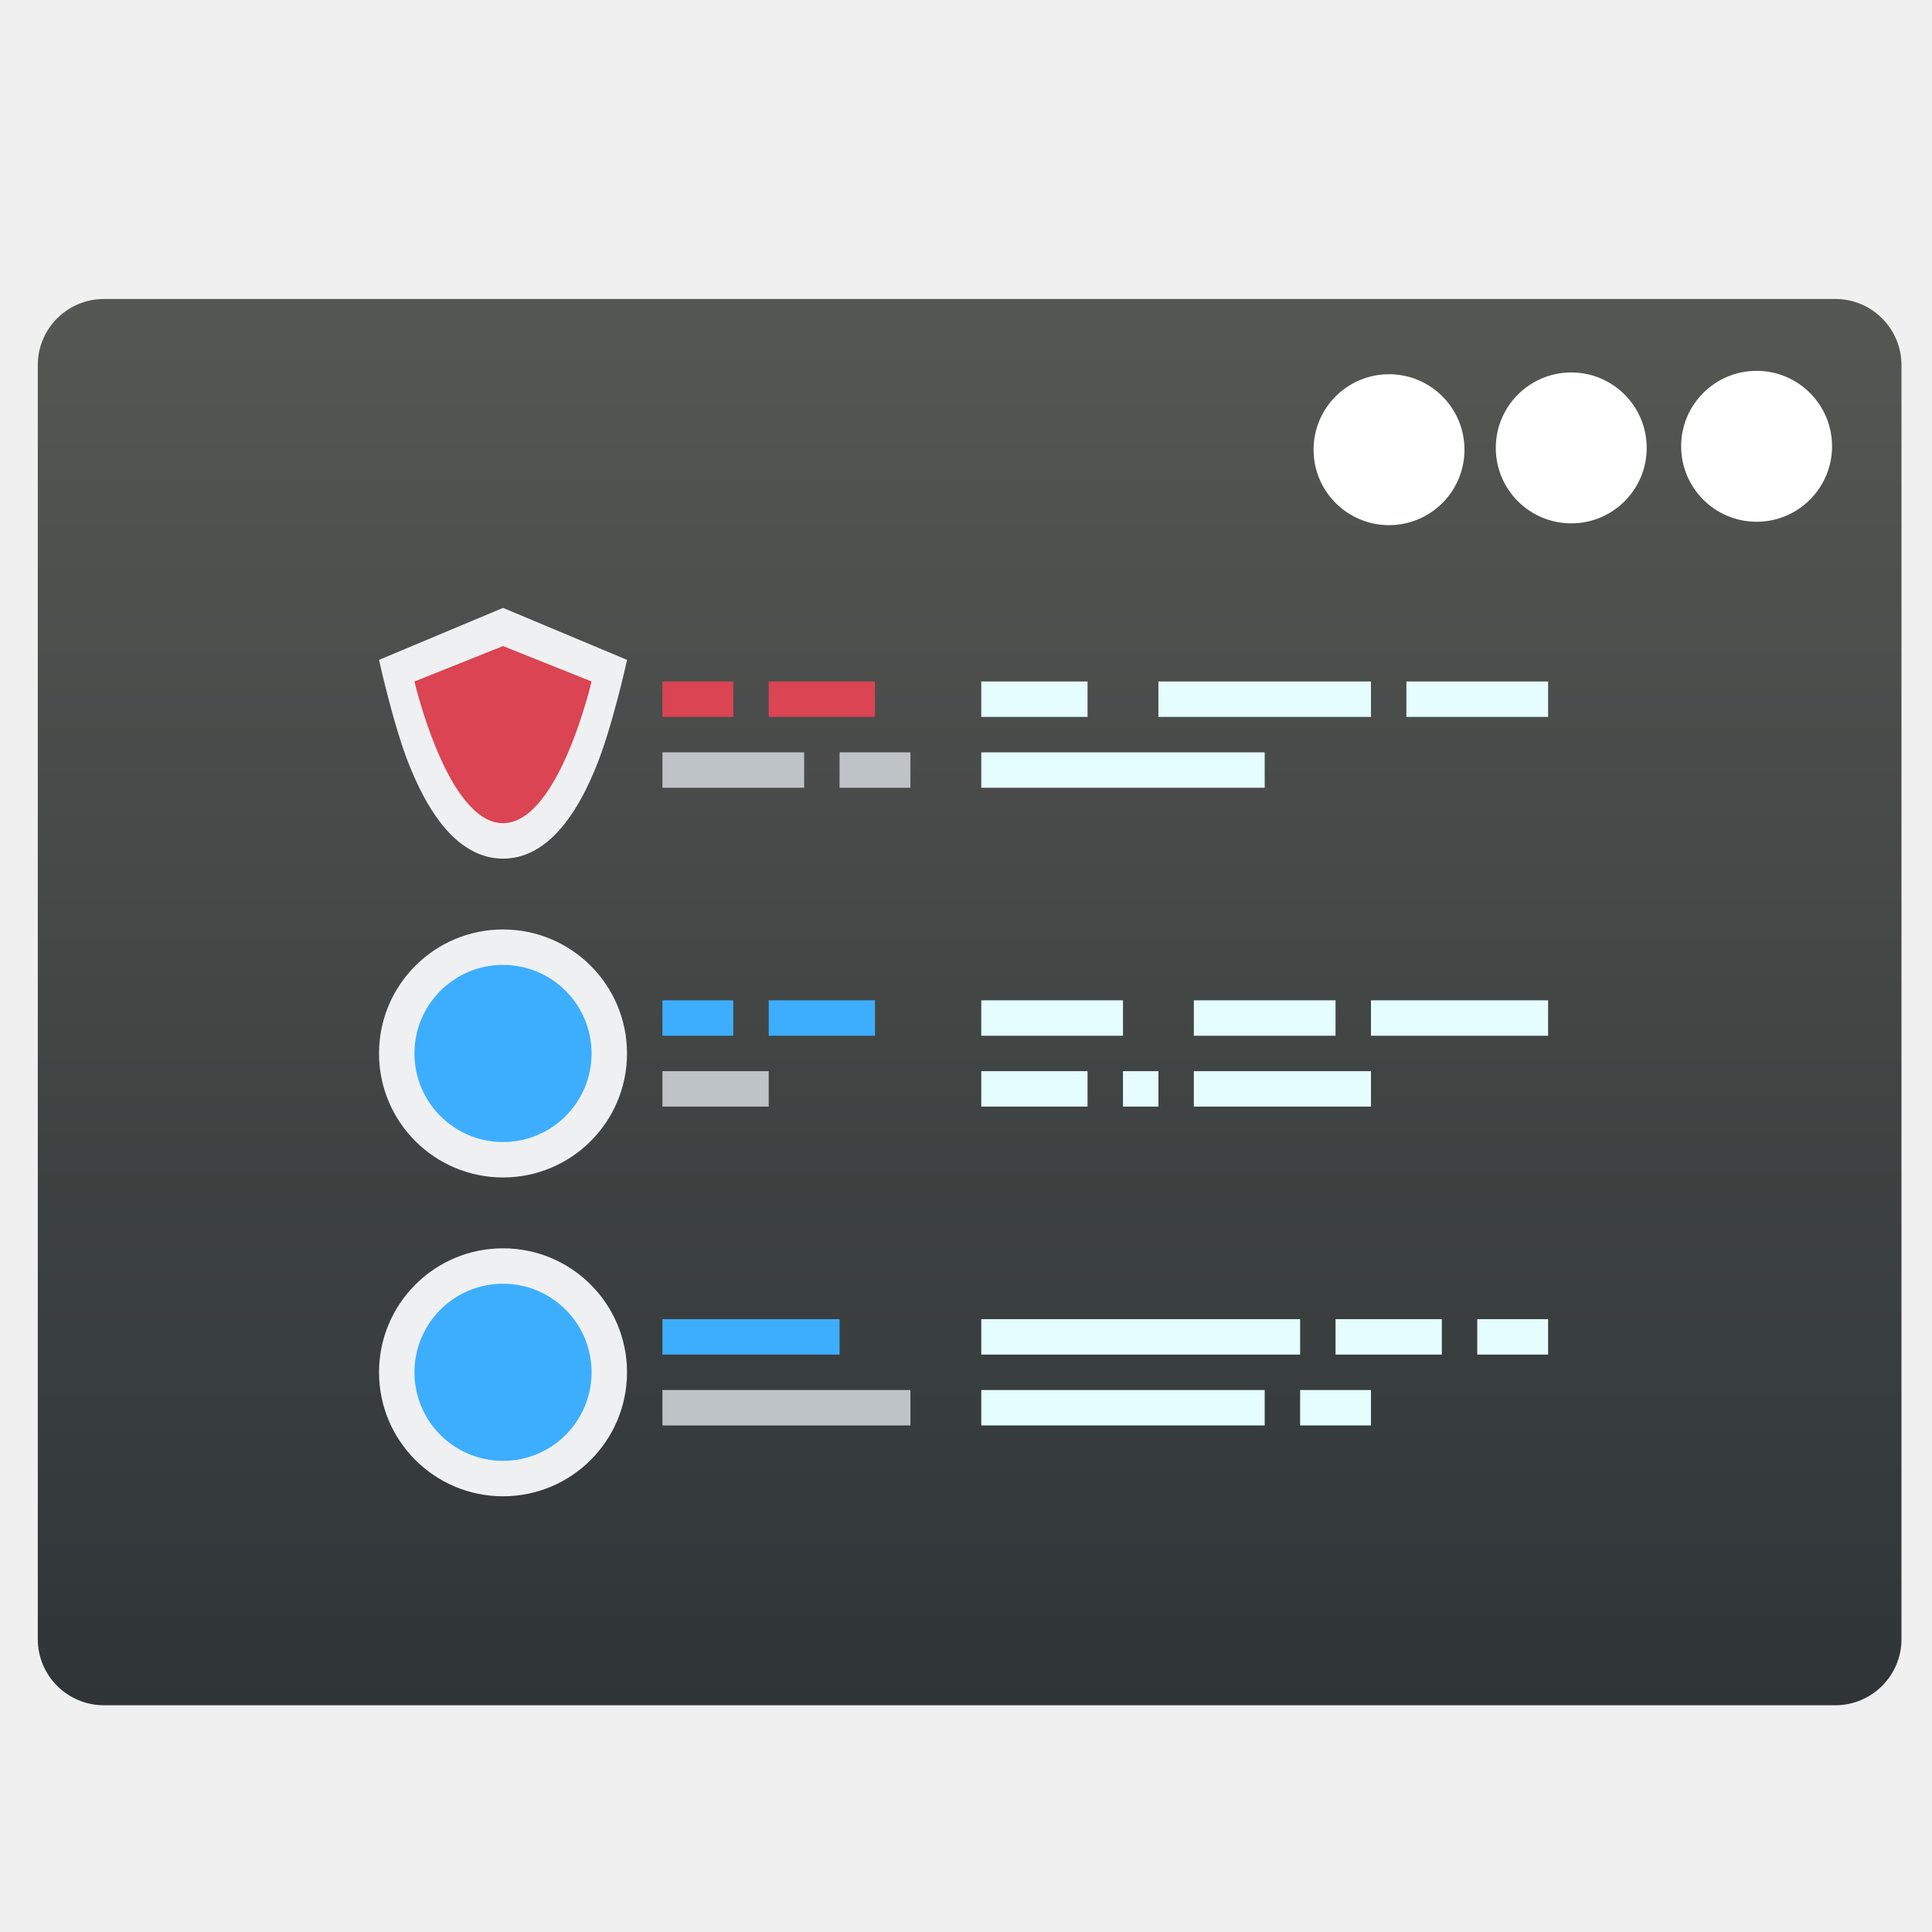
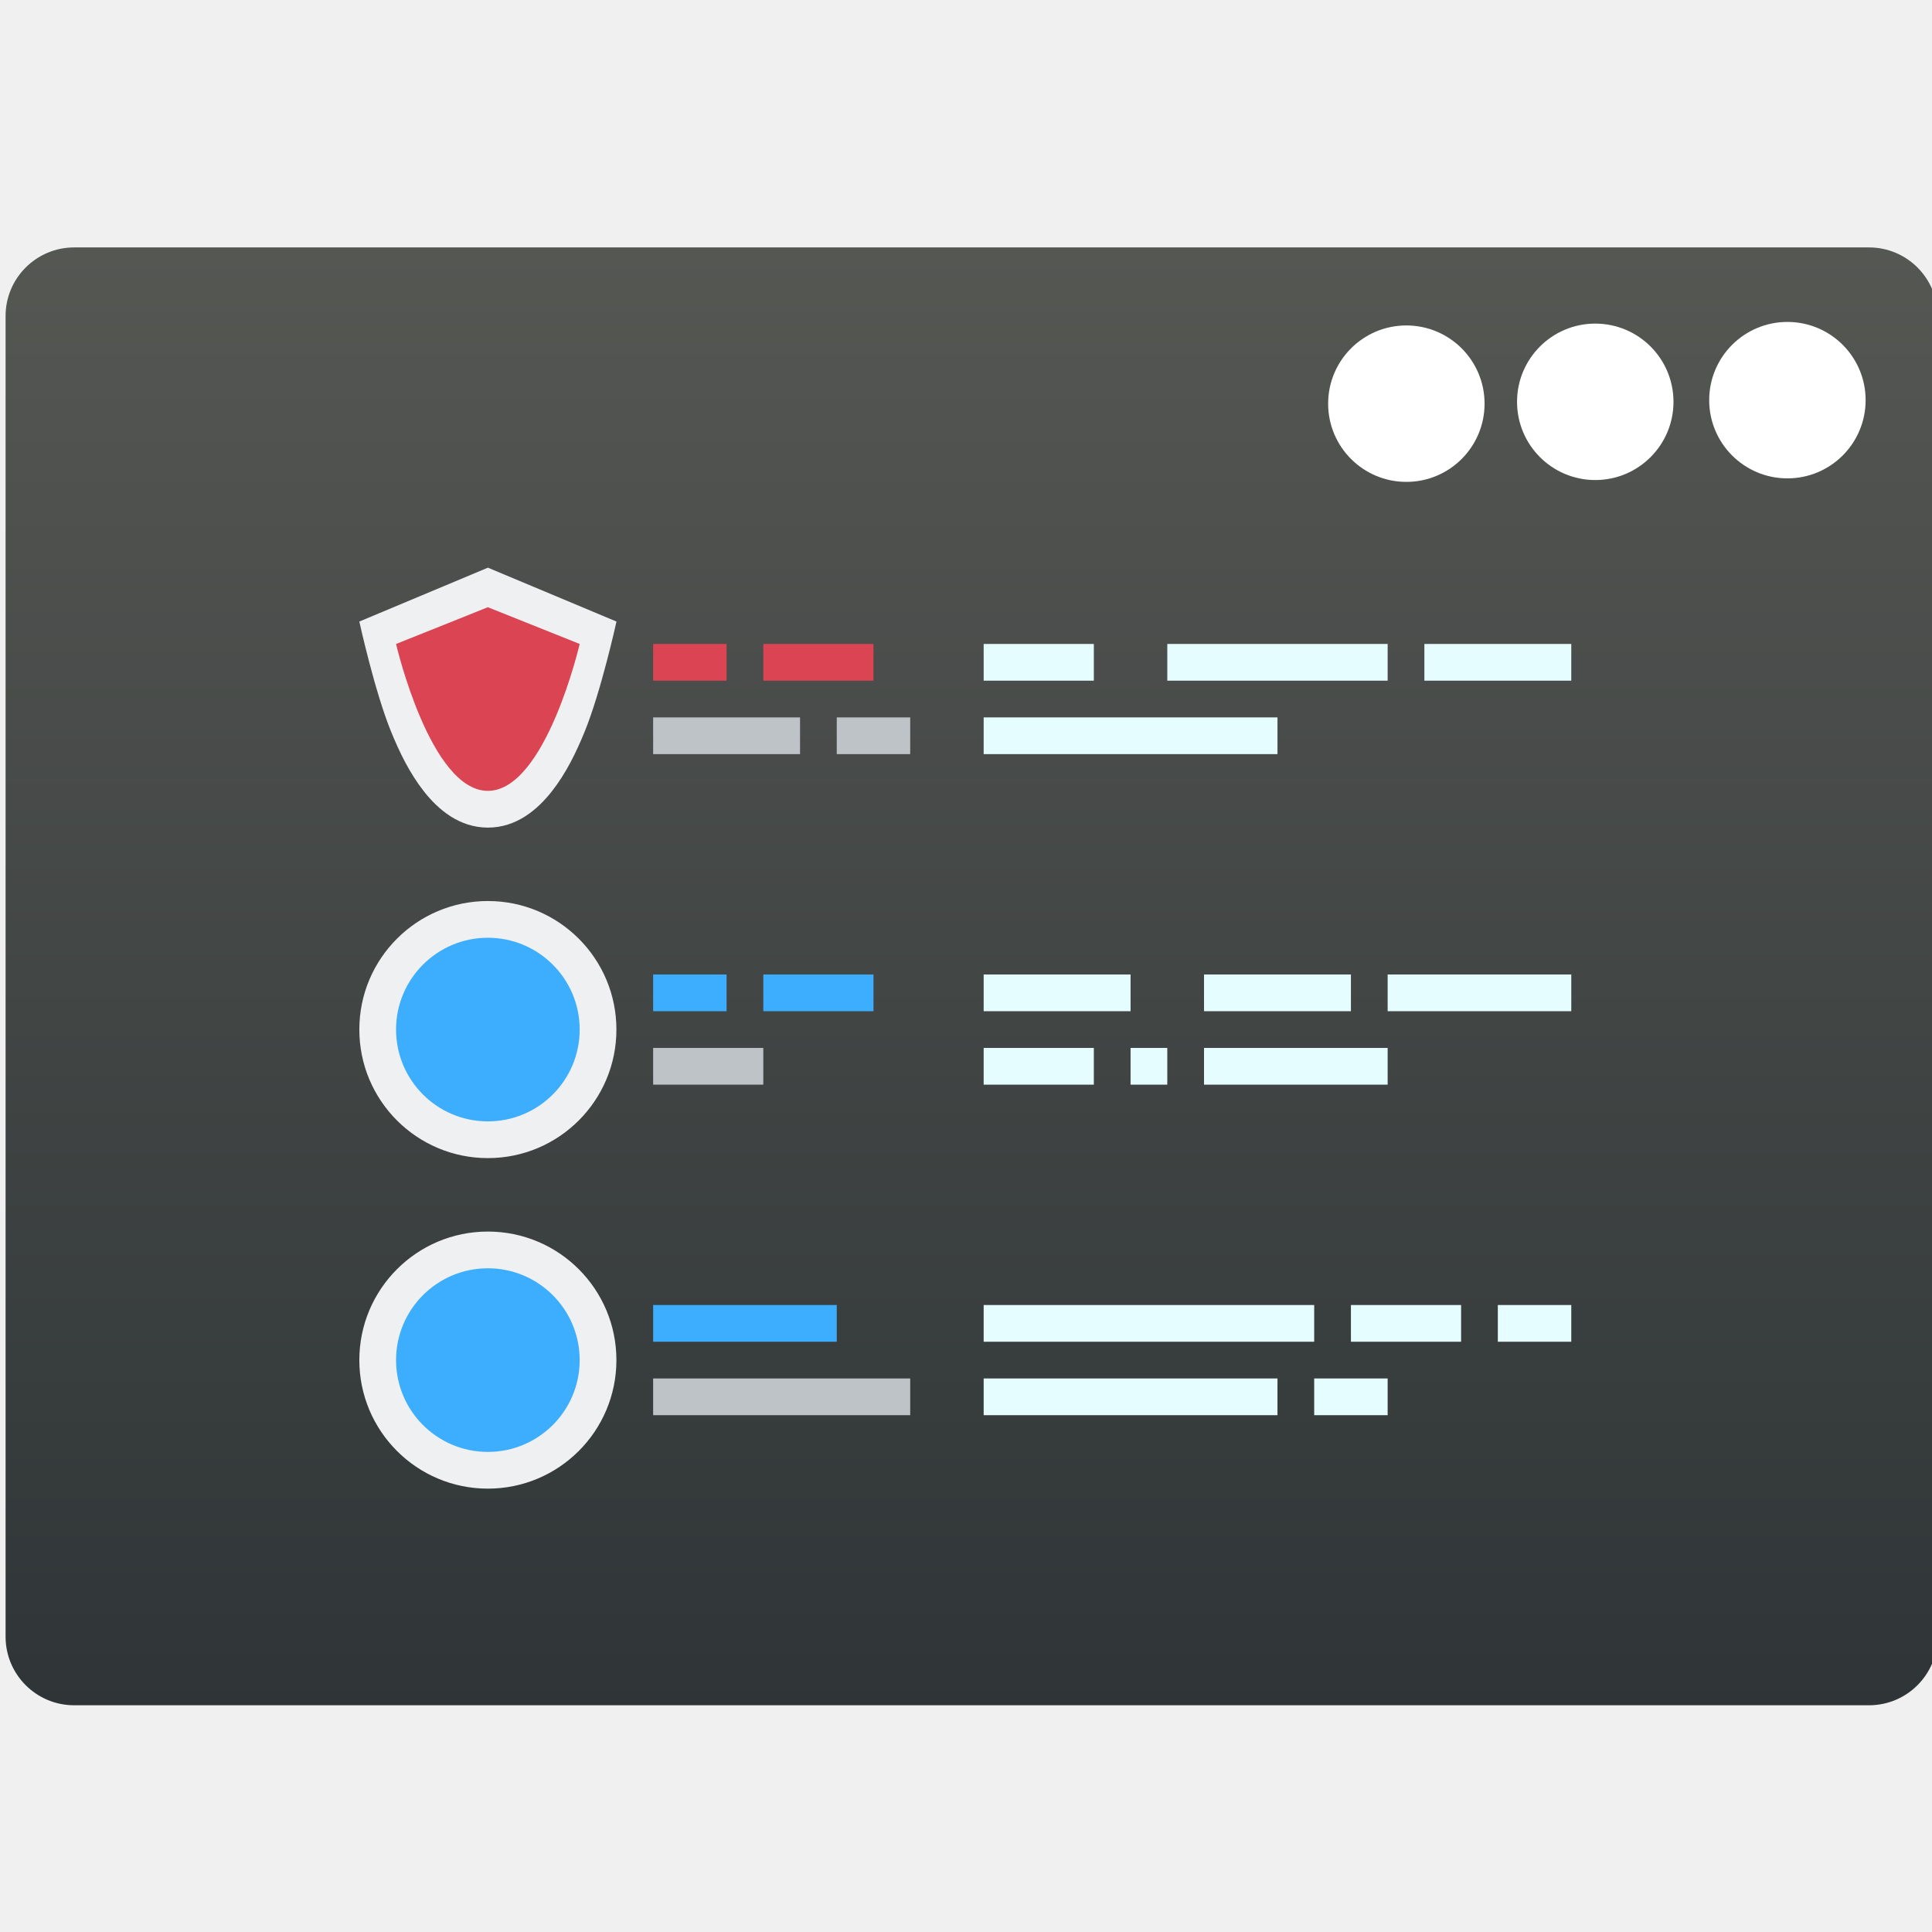
<svg xmlns="http://www.w3.org/2000/svg" xmlns:ns2="http://www.openswatchbook.org/uri/2009/osb" xmlns:xlink="http://www.w3.org/1999/xlink" width="48" height="48" id="svg5453" version="1.1">
  <defs id="defs5455">
-     <linearGradient id="linearGradient4271">
-       <stop id="stop4273" offset="0" style="stop-color:#2a2c2f;stop-opacity:1" />
-       <stop id="stop4275" offset="1" style="stop-color:#424649;stop-opacity:1" />
-     </linearGradient>
-     <clipPath id="clipPath4528" clipPathUnits="userSpaceOnUse">
-       <rect style="opacity:1;fill:url(#linearGradient4532);fill-opacity:1;stroke:none;stroke-width:2.8;stroke-miterlimit:4;stroke-dasharray:none;stroke-opacity:0.55" id="rect4530" width="32" height="32" x="8" y="8" ry="16" />
-     </clipPath>
-     <linearGradient y2="503.798" x2="409.571" y1="543.798" x1="409.571" gradientTransform="matrix(0.8,0,0,0.8,-302.8571,-395.0384)" gradientUnits="userSpaceOnUse" id="linearGradient4532" xlink:href="#linearGradient4271" />
-     <clipPath id="clipPath4534" clipPathUnits="userSpaceOnUse">
-       <rect style="opacity:1;fill:url(#linearGradient4532);fill-opacity:1;stroke:none;stroke-width:2.8;stroke-miterlimit:4;stroke-dasharray:none;stroke-opacity:0.55" id="rect4536" width="32" height="32" x="8" y="8" ry="16" />
-     </clipPath>
-     <clipPath id="clipPath4544" clipPathUnits="userSpaceOnUse">
-       <rect style="opacity:1;fill:url(#linearGradient4548);fill-opacity:1;stroke:none;stroke-width:2.8;stroke-miterlimit:4;stroke-dasharray:none;stroke-opacity:0.55" id="rect4546" width="32" height="32" x="392.571" y="507.798" ry="16" />
-     </clipPath>
-     <linearGradient y2="503.798" x2="409.571" y1="543.798" x1="409.571" gradientTransform="matrix(0.8,0,0,0.8,81.71431,104.7596)" gradientUnits="userSpaceOnUse" id="linearGradient4548" xlink:href="#linearGradient4271" />
-     <clipPath id="clipPath4550" clipPathUnits="userSpaceOnUse">
-       <rect style="opacity:1;fill:url(#linearGradient4548);fill-opacity:1;stroke:none;stroke-width:2.8;stroke-miterlimit:4;stroke-dasharray:none;stroke-opacity:0.55" id="rect4552" width="32" height="32" x="392.571" y="507.798" ry="16" />
-     </clipPath>
-     <clipPath id="clipPath4562" clipPathUnits="userSpaceOnUse">
-       <rect style="opacity:1;fill:url(#linearGradient4548);fill-opacity:1;stroke:none;stroke-width:2.8;stroke-miterlimit:4;stroke-dasharray:none;stroke-opacity:0.55" id="rect4564" width="32" height="32" x="392.571" y="507.798" ry="16" />
-     </clipPath>
-     <clipPath id="clipPath4568" clipPathUnits="userSpaceOnUse">
-       <rect style="opacity:1;fill:url(#linearGradient4548);fill-opacity:1;stroke:none;stroke-width:2.8;stroke-miterlimit:4;stroke-dasharray:none;stroke-opacity:0.55" id="rect4570" width="32" height="32" x="392.571" y="507.798" ry="16" />
-     </clipPath>
-     <clipPath id="clipPath4578" clipPathUnits="userSpaceOnUse">
-       <rect style="opacity:1;fill:url(#linearGradient4548);fill-opacity:1;stroke:none;stroke-width:2.8;stroke-miterlimit:4;stroke-dasharray:none;stroke-opacity:0.55" id="rect4580" width="32" height="32" x="392.571" y="507.798" ry="16" />
-     </clipPath>
-     <clipPath id="clipPath4584" clipPathUnits="userSpaceOnUse">
-       <rect style="opacity:1;fill:url(#linearGradient4548);fill-opacity:1;stroke:none;stroke-width:2.8;stroke-miterlimit:4;stroke-dasharray:none;stroke-opacity:0.55" id="rect4586" width="32" height="32" x="392.571" y="507.798" ry="16" />
-     </clipPath>
-     <clipPath clipPathUnits="userSpaceOnUse" id="clipPath4528-1">
-       <rect ry="16" y="8" x="8" height="32" width="32" id="rect4530-7" style="opacity:1;fill:url(#linearGradient4532);fill-opacity:1;stroke:none;stroke-width:2.8;stroke-miterlimit:4;stroke-dasharray:none;stroke-opacity:0.55" />
-     </clipPath>
-     <clipPath clipPathUnits="userSpaceOnUse" id="clipPath4534-1">
-       <rect ry="16" y="8" x="8" height="32" width="32" id="rect4536-8" style="opacity:1;fill:url(#linearGradient4532);fill-opacity:1;stroke:none;stroke-width:2.8;stroke-miterlimit:4;stroke-dasharray:none;stroke-opacity:0.55" />
-     </clipPath>
-     <clipPath clipPathUnits="userSpaceOnUse" id="clipPath4544-1">
-       <rect ry="16" y="507.798" x="392.571" height="32" width="32" id="rect4546-1" style="opacity:1;fill:url(#linearGradient4548);fill-opacity:1;stroke:none;stroke-width:2.8;stroke-miterlimit:4;stroke-dasharray:none;stroke-opacity:0.55" />
-     </clipPath>
-     <clipPath clipPathUnits="userSpaceOnUse" id="clipPath4550-4">
-       <rect ry="16" y="507.798" x="392.571" height="32" width="32" id="rect4552-1" style="opacity:1;fill:url(#linearGradient4548);fill-opacity:1;stroke:none;stroke-width:2.8;stroke-miterlimit:4;stroke-dasharray:none;stroke-opacity:0.55" />
-     </clipPath>
-     <clipPath clipPathUnits="userSpaceOnUse" id="clipPath4562-8">
-       <rect ry="16" y="507.798" x="392.571" height="32" width="32" id="rect4564-8" style="opacity:1;fill:url(#linearGradient4548);fill-opacity:1;stroke:none;stroke-width:2.8;stroke-miterlimit:4;stroke-dasharray:none;stroke-opacity:0.55" />
-     </clipPath>
-     <clipPath clipPathUnits="userSpaceOnUse" id="clipPath4568-4">
-       <rect ry="16" y="507.798" x="392.571" height="32" width="32" id="rect4570-1" style="opacity:1;fill:url(#linearGradient4548);fill-opacity:1;stroke:none;stroke-width:2.8;stroke-miterlimit:4;stroke-dasharray:none;stroke-opacity:0.55" />
-     </clipPath>
-     <clipPath clipPathUnits="userSpaceOnUse" id="clipPath4578-8">
-       <rect ry="16" y="507.798" x="392.571" height="32" width="32" id="rect4580-7" style="opacity:1;fill:url(#linearGradient4548);fill-opacity:1;stroke:none;stroke-width:2.8;stroke-miterlimit:4;stroke-dasharray:none;stroke-opacity:0.55" />
-     </clipPath>
-     <clipPath clipPathUnits="userSpaceOnUse" id="clipPath4584-9">
-       <rect ry="16" y="507.798" x="392.571" height="32" width="32" id="rect4586-2" style="opacity:1;fill:url(#linearGradient4548);fill-opacity:1;stroke:none;stroke-width:2.8;stroke-miterlimit:4;stroke-dasharray:none;stroke-opacity:0.55" />
-     </clipPath>
    <linearGradient id="linearGradient4227">
      <stop offset="0" style="stop-color:#2e3436;stop-opacity:1" id="stop4229" />
      <stop offset="1" style="stop-color:#555753;stop-opacity:1" id="stop4231" />
    </linearGradient>
    <linearGradient gradientTransform="matrix(1.052333,0,0,1.027613,-21.15139,-14.03987)" gradientUnits="userSpaceOnUse" y2="507.798" x2="409.571" y1="542.798" x1="409.571" id="linearGradient4222" xlink:href="#linearGradient4227" />
-     <linearGradient id="linearGradient5263">
-       <stop id="stop5265" style="stop-color:#a0d5ff;stop-opacity:1" offset="0" />
-       <stop id="stop5267" style="stop-color:#a0d5ff;stop-opacity:1" offset="1" />
-     </linearGradient>
-     <linearGradient gradientTransform="matrix(0.9285711,0,0,0.9285706,28.61235,37.98614)" gradientUnits="userSpaceOnUse" y2="517.798" x2="400.571" y1="545.798" x1="400.571" id="linearGradient4149" xlink:href="#linearGradient4143" />
-     <linearGradient id="linearGradient4143">
-       <stop id="stop4145" offset="0" style="stop-color:#197cf1;stop-opacity:1" />
-       <stop id="stop4147" offset="1" style="stop-color:#20bcfa;stop-opacity:1" />
-     </linearGradient>
-     <linearGradient id="linearGradient4290">
-       <stop id="stop4292" offset="0" style="stop-color:#7cbaf8;stop-opacity:1" />
-       <stop id="stop4294" offset="1" style="stop-color:#f4fcff;stop-opacity:1" />
-     </linearGradient>
-     <linearGradient y2="2" x2="16" y1="30" x1="16" gradientTransform="matrix(1.37931,0,0,1.37931,1.241379,1005.604)" gradientUnits="userSpaceOnUse" id="linearGradient3077" xlink:href="#linearGradient4290" />
-     <linearGradient y2="517.798" x2="400.571" y1="545.798" x1="400.571" gradientTransform="matrix(1.280788,0,0,1.280787,-450.116,346.3113)" gradientUnits="userSpaceOnUse" id="linearGradient3083" xlink:href="#linearGradient4143" />
-     <linearGradient y2="2" x2="16" y1="30" x1="16" gradientTransform="matrix(1.37931,0,0,1.37931,-18.75862,1005.604)" gradientUnits="userSpaceOnUse" id="linearGradient3870" xlink:href="#linearGradient4290" />
    <linearGradient ns2:paint="gradient" id="linearGradient4207">
      <stop id="stop3371" offset="0" style="stop-color:#3498db;stop-opacity:1;" />
      <stop id="stop3373" offset="1" style="stop-color:#3498db;stop-opacity:0;" />
-     </linearGradient>
-     <linearGradient id="linearGradient5263-0">
-       <stop id="stop5265-3" style="stop-color:#a0d5ff;stop-opacity:1" offset="0" />
-       <stop id="stop5267-4" style="stop-color:#ffffff;stop-opacity:1" offset="1" />
-     </linearGradient>
-     <linearGradient gradientTransform="matrix(0.5,0,0,0.5,224.5853,298.4992)" gradientUnits="userSpaceOnUse" y2="496.998" x2="343.771" y1="506.998" x1="343.771" id="linearGradient4392" xlink:href="#linearGradient4143" />
-     <linearGradient gradientTransform="matrix(0.5,0,0,0.5,230.3853,298.4992)" gradientUnits="userSpaceOnUse" y2="496.998" x2="343.771" y1="506.998" x1="343.771" id="linearGradient4394" xlink:href="#linearGradient4143" />
-     <linearGradient id="linearGradient4298">
-       <stop style="stop-color:#fd415a;stop-opacity:1" offset="0" id="stop4300" />
-       <stop style="stop-color:#fc593d;stop-opacity:1" offset="1" id="stop4302" />
-     </linearGradient>
-     <linearGradient id="linearGradient4491">
-       <stop id="stop4493" offset="0" style="stop-color:#fd3865;stop-opacity:1" />
-       <stop id="stop4495" offset="1" style="stop-color:#fc5e37;stop-opacity:1" />
-     </linearGradient>
-     <linearGradient id="linearGradient4290-1">
-       <stop style="stop-color:#a5a5a5;stop-opacity:1;" offset="0" id="stop4292-9" />
-       <stop style="stop-color:#f5f2f5;stop-opacity:1;" offset="1" id="stop4294-1" />
    </linearGradient>
  </defs>
  <g id="layer1" transform="translate(-384.5714,-499.798)">
    <g id="layer1-4" transform="translate(-51.52544,5.455822)">
      <g transform="translate(-34.96553,2.483223)" id="layer1-3" />
    </g>
    <g id="g4403" transform="translate(51.38548,-6.009945)">
-       <rect style="opacity:1;fill:url(#linearGradient4222);fill-opacity:1;stroke:none;stroke-width:0.2;stroke-linecap:round;stroke-linejoin:round;stroke-miterlimit:4;stroke-dasharray:none;stroke-opacity:1" id="rect4195" width="46.303" height="34.939" x="385.65" y="507.78" ry="1.644" transform="translate(-51.52544,5.45582)" />
-       <g id="g4247" style="fill:#ffffff;fill-opacity:1" transform="matrix(0.8331788,0,0,0.8331788,65.74755,84.6955)">
-         <circle r="2.25" cy="518.737" cx="373.366" id="path4224" style="opacity:1;fill:#ffffff;fill-opacity:1;stroke:none;stroke-width:0.2;stroke-linecap:round;stroke-linejoin:round;stroke-miterlimit:4;stroke-dasharray:none;stroke-opacity:1" />
-         <circle r="2.25" cy="518.785" cx="367.839" id="path4224-4" style="opacity:1;fill:#ffffff;fill-opacity:1;stroke:none;stroke-width:0.2;stroke-linecap:round;stroke-linejoin:round;stroke-miterlimit:4;stroke-dasharray:none;stroke-opacity:1" />
-         <circle r="2.25" cy="518.838" cx="362.405" id="path4224-8" style="opacity:1;fill:#ffffff;fill-opacity:1;stroke:none;stroke-width:0.2;stroke-linecap:round;stroke-linejoin:round;stroke-miterlimit:4;stroke-dasharray:none;stroke-opacity:1" />
-       </g>
-       <g transform="matrix(0.8801714,0,0,0.8801714,-2.047007,70.50876)" id="g4366">
-         <circle r="3.5" cy="533.298" cx="395.071" id="circle4702-8" style="color:#000000;display:inline;overflow:visible;visibility:visible;opacity:1;fill:#eff0f1;fill-opacity:1;fill-rule:nonzero;stroke:none;stroke-width:3;stroke-linecap:round;stroke-linejoin:round;stroke-miterlimit:4;stroke-dasharray:none;stroke-opacity:1;marker:none;enable-background:accumulate" />
-         <circle style="color:#000000;display:inline;overflow:visible;visibility:visible;opacity:1;fill:#3daefd;fill-opacity:1;fill-rule:nonzero;stroke:none;stroke-width:3;stroke-linecap:round;stroke-linejoin:round;stroke-miterlimit:4;stroke-dasharray:none;stroke-opacity:1;marker:none;enable-background:accumulate" id="path4524-6-4" cx="395.071" cy="533.298" r="2.5" />
-         <circle r="3.5" cy="524.298" cx="395.071" id="circle4702" style="color:#000000;display:inline;overflow:visible;visibility:visible;opacity:1;fill:#eff0f1;fill-opacity:1;fill-rule:nonzero;stroke:none;stroke-width:3;stroke-linecap:round;stroke-linejoin:round;stroke-miterlimit:4;stroke-dasharray:none;stroke-opacity:1;marker:none;enable-background:accumulate" />
-         <circle style="color:#000000;display:inline;overflow:visible;visibility:visible;opacity:1;fill:#3daefd;fill-opacity:1;fill-rule:nonzero;stroke:none;stroke-width:3;stroke-linecap:round;stroke-linejoin:round;stroke-miterlimit:4;stroke-dasharray:none;stroke-opacity:1;marker:none;enable-background:accumulate" id="path4524-6-4-3" cx="395.071" cy="524.298" r="2.5" />
-         <rect style="opacity:1;fill:#da4453;fill-opacity:1;stroke:none" id="rect4152" width="2" height="1" x="399.571" y="513.798" />
-         <rect style="opacity:1;fill:#da4453;fill-opacity:1;stroke:none" id="rect4154" width="3" height="1" x="402.571" y="513.798" />
-         <rect style="opacity:1;fill:#e5fdff;fill-opacity:1;stroke:none" id="rect4156" width="3" height="1" x="408.571" y="513.798" />
-         <rect style="opacity:1;fill:#e5fdff;fill-opacity:1;stroke:none" id="rect4158" width="6" height="1" x="413.571" y="513.798" />
-         <rect style="opacity:1;fill:#e5fdff;fill-opacity:1;stroke:none" id="rect4160" width="4" height="1" x="420.571" y="513.798" />
-         <rect style="opacity:1;fill:#bdc3c7;fill-opacity:1;stroke:none" id="rect4164" width="4" height="1" x="399.571" y="515.798" />
-         <rect style="opacity:1;fill:#bdc3c7;fill-opacity:1;stroke:none" id="rect4166" width="2" height="1" x="404.571" y="515.798" />
-         <rect style="opacity:1;fill:#e5fdff;fill-opacity:1;stroke:none" id="rect4168" width="8" height="1" x="408.571" y="515.798" />
-         <rect style="opacity:1;fill:#3daefd;fill-opacity:1;stroke:none" id="rect4174" width="2" height="1" x="399.571" y="522.798" />
-         <rect style="opacity:1;fill:#3daefd;fill-opacity:1;stroke:none" id="rect4176" width="3" height="1" x="402.571" y="522.798" />
-         <rect style="opacity:1;fill:#e5fdff;fill-opacity:1;stroke:none" id="rect4178" width="4" height="1" x="408.571" y="522.798" />
-         <rect style="opacity:1;fill:#e5fdff;fill-opacity:1;stroke:none" id="rect4180" width="4" height="1" x="414.571" y="522.798" />
-         <rect style="opacity:1;fill:#e5fdff;fill-opacity:1;stroke:none" id="rect4182" width="5" height="1" x="419.571" y="522.798" />
-         <rect style="opacity:1;fill:#bdc3c7;fill-opacity:1;stroke:none" id="rect4186" width="3" height="1" x="399.571" y="524.798" />
-         <rect style="opacity:1;fill:#e5fdff;fill-opacity:1;stroke:none" id="rect4190" width="3" height="1" x="408.571" y="524.798" />
-         <rect style="opacity:1;fill:#e5fdff;fill-opacity:1;stroke:none" id="rect4192" width="1" height="1" x="412.571" y="524.798" />
-         <rect style="opacity:1;fill:#e5fdff;fill-opacity:1;stroke:none" id="rect4194" width="5" height="1" x="414.571" y="524.798" />
-         <rect style="opacity:1;fill:#e5fdff;fill-opacity:1;stroke:none" id="rect4166-3" width="2" height="1" x="-419.571" y="533.798" transform="scale(-1,1)" />
-         <rect style="opacity:1;fill:#e5fdff;fill-opacity:1;stroke:none" id="rect4168-3" width="8" height="1" x="-416.571" y="533.798" transform="scale(-1,1)" />
-         <rect style="opacity:1;fill:#bdc3c7;fill-opacity:1;stroke:none" id="rect4170-5" width="7" height="1" x="-406.571" y="533.798" transform="scale(-1,1)" />
-         <rect style="opacity:1;fill:#e5fdff;fill-opacity:1;stroke:none" id="rect4174-4" width="2" height="1" x="-424.571" y="531.798" transform="scale(-1,1)" />
-         <rect style="opacity:1;fill:#e5fdff;fill-opacity:1;stroke:none" id="rect4176-1" width="3" height="1" x="-421.571" y="531.798" transform="scale(-1,1)" />
-         <rect style="opacity:1;fill:#e5fdff;fill-opacity:1;stroke:none" id="rect4178-9" width="9" height="1" x="-417.571" y="531.798" transform="scale(-1,1)" />
-         <rect style="opacity:1;fill:#3daefd;fill-opacity:1;stroke:none" id="rect4182-9" width="5" height="1" x="-404.571" y="531.798" transform="scale(-1,1)" />
-         <path style="color:#000000;font-style:normal;font-variant:normal;font-weight:normal;font-stretch:normal;font-size:medium;line-height:normal;font-family:sans-serif;text-indent:0;text-align:start;text-decoration:none;text-decoration-line:none;text-decoration-style:solid;text-decoration-color:#000000;letter-spacing:normal;word-spacing:normal;text-transform:none;direction:ltr;block-progression:tb;writing-mode:lr-tb;baseline-shift:baseline;text-anchor:start;white-space:normal;clip-rule:nonzero;display:inline;overflow:visible;visibility:visible;opacity:1;isolation:auto;mix-blend-mode:normal;color-interpolation:sRGB;color-interpolation-filters:linearRGB;solid-color:#000000;solid-opacity:1;fill:#eff0f1;fill-opacity:1;fill-rule:evenodd;stroke:none;stroke-width:2;stroke-linecap:butt;stroke-linejoin:miter;stroke-miterlimit:4;stroke-dasharray:none;stroke-dashoffset:0;stroke-opacity:1;color-rendering:auto;image-rendering:auto;shape-rendering:auto;text-rendering:auto;enable-background:accumulate" d="m 395.072,511.721 -3.501,1.467 c 0,0 0.416,1.902 0.867,3.004 0.225,0.551 0.5,1.121 0.889,1.617 0.389,0.496 0.965,0.99 1.745,0.99 0.78,0 1.354,-0.494 1.743,-0.99 0.389,-0.496 0.664,-1.066 0.889,-1.617 0.451,-1.102 0.869,-3.004 0.869,-3.004 z" id="path4691-2" />
-         <path style="fill:#da4453;fill-opacity:1;fill-rule:evenodd;stroke:none;stroke-width:1px;stroke-linecap:butt;stroke-linejoin:miter;stroke-opacity:1" d="m 392.571,513.798 2.5,-1 2.5,1 c 0,0 -0.928,4 -2.5,4 -1.572,0 -2.5,-4 -2.5,-4 z" id="path4691" />
+       <g id="g4263" transform="matrix(1.036658,0,0,1.036658,-13.04835,-20.09494)">
+         <rect transform="translate(-51.52544,5.45582)" ry="1.644" y="507.78" x="385.65" height="34.939" width="46.303" id="rect4195" style="opacity:1;fill:url(#linearGradient4222);fill-opacity:1;stroke:none;stroke-width:0.2;stroke-linecap:round;stroke-linejoin:round;stroke-miterlimit:4;stroke-dasharray:none;stroke-opacity:1" />
+         <g transform="matrix(0.8331788,0,0,0.8331788,65.74755,84.6955)" style="fill:#ffffff;fill-opacity:1" id="g4247">
+           <circle style="opacity:1;fill:#ffffff;fill-opacity:1;stroke:none;stroke-width:0.2;stroke-linecap:round;stroke-linejoin:round;stroke-miterlimit:4;stroke-dasharray:none;stroke-opacity:1" id="path4224" cx="373.366" cy="518.737" r="2.25" />
+           <circle style="opacity:1;fill:#ffffff;fill-opacity:1;stroke:none;stroke-width:0.2;stroke-linecap:round;stroke-linejoin:round;stroke-miterlimit:4;stroke-dasharray:none;stroke-opacity:1" id="path4224-4" cx="367.839" cy="518.785" r="2.25" />
+           <circle style="opacity:1;fill:#ffffff;fill-opacity:1;stroke:none;stroke-width:0.2;stroke-linecap:round;stroke-linejoin:round;stroke-miterlimit:4;stroke-dasharray:none;stroke-opacity:1" id="path4224-8" cx="362.405" cy="518.838" r="2.25" />
+         </g>
+         <g id="g4366" transform="matrix(0.8801714,0,0,0.8801714,-2.047007,70.50876)">
+           <circle style="color:#000000;display:inline;overflow:visible;visibility:visible;opacity:1;fill:#eff0f1;fill-opacity:1;fill-rule:nonzero;stroke:none;stroke-width:3;stroke-linecap:round;stroke-linejoin:round;stroke-miterlimit:4;stroke-dasharray:none;stroke-opacity:1;marker:none;enable-background:accumulate" id="circle4702-8" cx="395.071" cy="533.298" r="3.5" />
+           <circle r="2.5" cy="533.298" cx="395.071" id="path4524-6-4" style="color:#000000;display:inline;overflow:visible;visibility:visible;opacity:1;fill:#3daefd;fill-opacity:1;fill-rule:nonzero;stroke:none;stroke-width:3;stroke-linecap:round;stroke-linejoin:round;stroke-miterlimit:4;stroke-dasharray:none;stroke-opacity:1;marker:none;enable-background:accumulate" />
+           <circle style="color:#000000;display:inline;overflow:visible;visibility:visible;opacity:1;fill:#eff0f1;fill-opacity:1;fill-rule:nonzero;stroke:none;stroke-width:3;stroke-linecap:round;stroke-linejoin:round;stroke-miterlimit:4;stroke-dasharray:none;stroke-opacity:1;marker:none;enable-background:accumulate" id="circle4702" cx="395.071" cy="524.298" r="3.5" />
+           <circle r="2.5" cy="524.298" cx="395.071" id="path4524-6-4-3" style="color:#000000;display:inline;overflow:visible;visibility:visible;opacity:1;fill:#3daefd;fill-opacity:1;fill-rule:nonzero;stroke:none;stroke-width:3;stroke-linecap:round;stroke-linejoin:round;stroke-miterlimit:4;stroke-dasharray:none;stroke-opacity:1;marker:none;enable-background:accumulate" />
+           <rect y="513.798" x="399.571" height="1" width="2" id="rect4152" style="opacity:1;fill:#da4453;fill-opacity:1;stroke:none" />
+           <rect y="513.798" x="402.571" height="1" width="3" id="rect4154" style="opacity:1;fill:#da4453;fill-opacity:1;stroke:none" />
+           <rect y="513.798" x="408.571" height="1" width="3" id="rect4156" style="opacity:1;fill:#e5fdff;fill-opacity:1;stroke:none" />
+           <rect y="513.798" x="413.571" height="1" width="6" id="rect4158" style="opacity:1;fill:#e5fdff;fill-opacity:1;stroke:none" />
+           <rect y="513.798" x="420.571" height="1" width="4" id="rect4160" style="opacity:1;fill:#e5fdff;fill-opacity:1;stroke:none" />
+           <rect y="515.798" x="399.571" height="1" width="4" id="rect4164" style="opacity:1;fill:#bdc3c7;fill-opacity:1;stroke:none" />
+           <rect y="515.798" x="404.571" height="1" width="2" id="rect4166" style="opacity:1;fill:#bdc3c7;fill-opacity:1;stroke:none" />
+           <rect y="515.798" x="408.571" height="1" width="8" id="rect4168" style="opacity:1;fill:#e5fdff;fill-opacity:1;stroke:none" />
+           <rect y="522.798" x="399.571" height="1" width="2" id="rect4174" style="opacity:1;fill:#3daefd;fill-opacity:1;stroke:none" />
+           <rect y="522.798" x="402.571" height="1" width="3" id="rect4176" style="opacity:1;fill:#3daefd;fill-opacity:1;stroke:none" />
+           <rect y="522.798" x="408.571" height="1" width="4" id="rect4178" style="opacity:1;fill:#e5fdff;fill-opacity:1;stroke:none" />
+           <rect y="522.798" x="414.571" height="1" width="4" id="rect4180" style="opacity:1;fill:#e5fdff;fill-opacity:1;stroke:none" />
+           <rect y="522.798" x="419.571" height="1" width="5" id="rect4182" style="opacity:1;fill:#e5fdff;fill-opacity:1;stroke:none" />
+           <rect y="524.798" x="399.571" height="1" width="3" id="rect4186" style="opacity:1;fill:#bdc3c7;fill-opacity:1;stroke:none" />
+           <rect y="524.798" x="408.571" height="1" width="3" id="rect4190" style="opacity:1;fill:#e5fdff;fill-opacity:1;stroke:none" />
+           <rect y="524.798" x="412.571" height="1" width="1" id="rect4192" style="opacity:1;fill:#e5fdff;fill-opacity:1;stroke:none" />
+           <rect y="524.798" x="414.571" height="1" width="5" id="rect4194" style="opacity:1;fill:#e5fdff;fill-opacity:1;stroke:none" />
+           <rect transform="scale(-1,1)" y="533.798" x="-419.571" height="1" width="2" id="rect4166-3" style="opacity:1;fill:#e5fdff;fill-opacity:1;stroke:none" />
+           <rect transform="scale(-1,1)" y="533.798" x="-416.571" height="1" width="8" id="rect4168-3" style="opacity:1;fill:#e5fdff;fill-opacity:1;stroke:none" />
+           <rect transform="scale(-1,1)" y="533.798" x="-406.571" height="1" width="7" id="rect4170-5" style="opacity:1;fill:#bdc3c7;fill-opacity:1;stroke:none" />
+           <rect transform="scale(-1,1)" y="531.798" x="-424.571" height="1" width="2" id="rect4174-4" style="opacity:1;fill:#e5fdff;fill-opacity:1;stroke:none" />
+           <rect transform="scale(-1,1)" y="531.798" x="-421.571" height="1" width="3" id="rect4176-1" style="opacity:1;fill:#e5fdff;fill-opacity:1;stroke:none" />
+           <rect transform="scale(-1,1)" y="531.798" x="-417.571" height="1" width="9" id="rect4178-9" style="opacity:1;fill:#e5fdff;fill-opacity:1;stroke:none" />
+           <rect transform="scale(-1,1)" y="531.798" x="-404.571" height="1" width="5" id="rect4182-9" style="opacity:1;fill:#3daefd;fill-opacity:1;stroke:none" />
+           <path id="path4691-2" d="m 395.072,511.721 -3.501,1.467 c 0,0 0.416,1.902 0.867,3.004 0.225,0.551 0.5,1.121 0.889,1.617 0.389,0.496 0.965,0.99 1.745,0.99 0.78,0 1.354,-0.494 1.743,-0.99 0.389,-0.496 0.664,-1.066 0.889,-1.617 0.451,-1.102 0.869,-3.004 0.869,-3.004 z" style="color:#000000;font-style:normal;font-variant:normal;font-weight:normal;font-stretch:normal;font-size:medium;line-height:normal;font-family:sans-serif;text-indent:0;text-align:start;text-decoration:none;text-decoration-line:none;text-decoration-style:solid;text-decoration-color:#000000;letter-spacing:normal;word-spacing:normal;text-transform:none;direction:ltr;block-progression:tb;writing-mode:lr-tb;baseline-shift:baseline;text-anchor:start;white-space:normal;clip-rule:nonzero;display:inline;overflow:visible;visibility:visible;opacity:1;isolation:auto;mix-blend-mode:normal;color-interpolation:sRGB;color-interpolation-filters:linearRGB;solid-color:#000000;solid-opacity:1;fill:#eff0f1;fill-opacity:1;fill-rule:evenodd;stroke:none;stroke-width:2;stroke-linecap:butt;stroke-linejoin:miter;stroke-miterlimit:4;stroke-dasharray:none;stroke-dashoffset:0;stroke-opacity:1;color-rendering:auto;image-rendering:auto;shape-rendering:auto;text-rendering:auto;enable-background:accumulate" />
+           <path id="path4691" d="m 392.571,513.798 2.5,-1 2.5,1 c 0,0 -0.928,4 -2.5,4 -1.572,0 -2.5,-4 -2.5,-4 z" style="fill:#da4453;fill-opacity:1;fill-rule:evenodd;stroke:none;stroke-width:1px;stroke-linecap:butt;stroke-linejoin:miter;stroke-opacity:1" />
+         </g>
      </g>
    </g>
  </g>
</svg>
